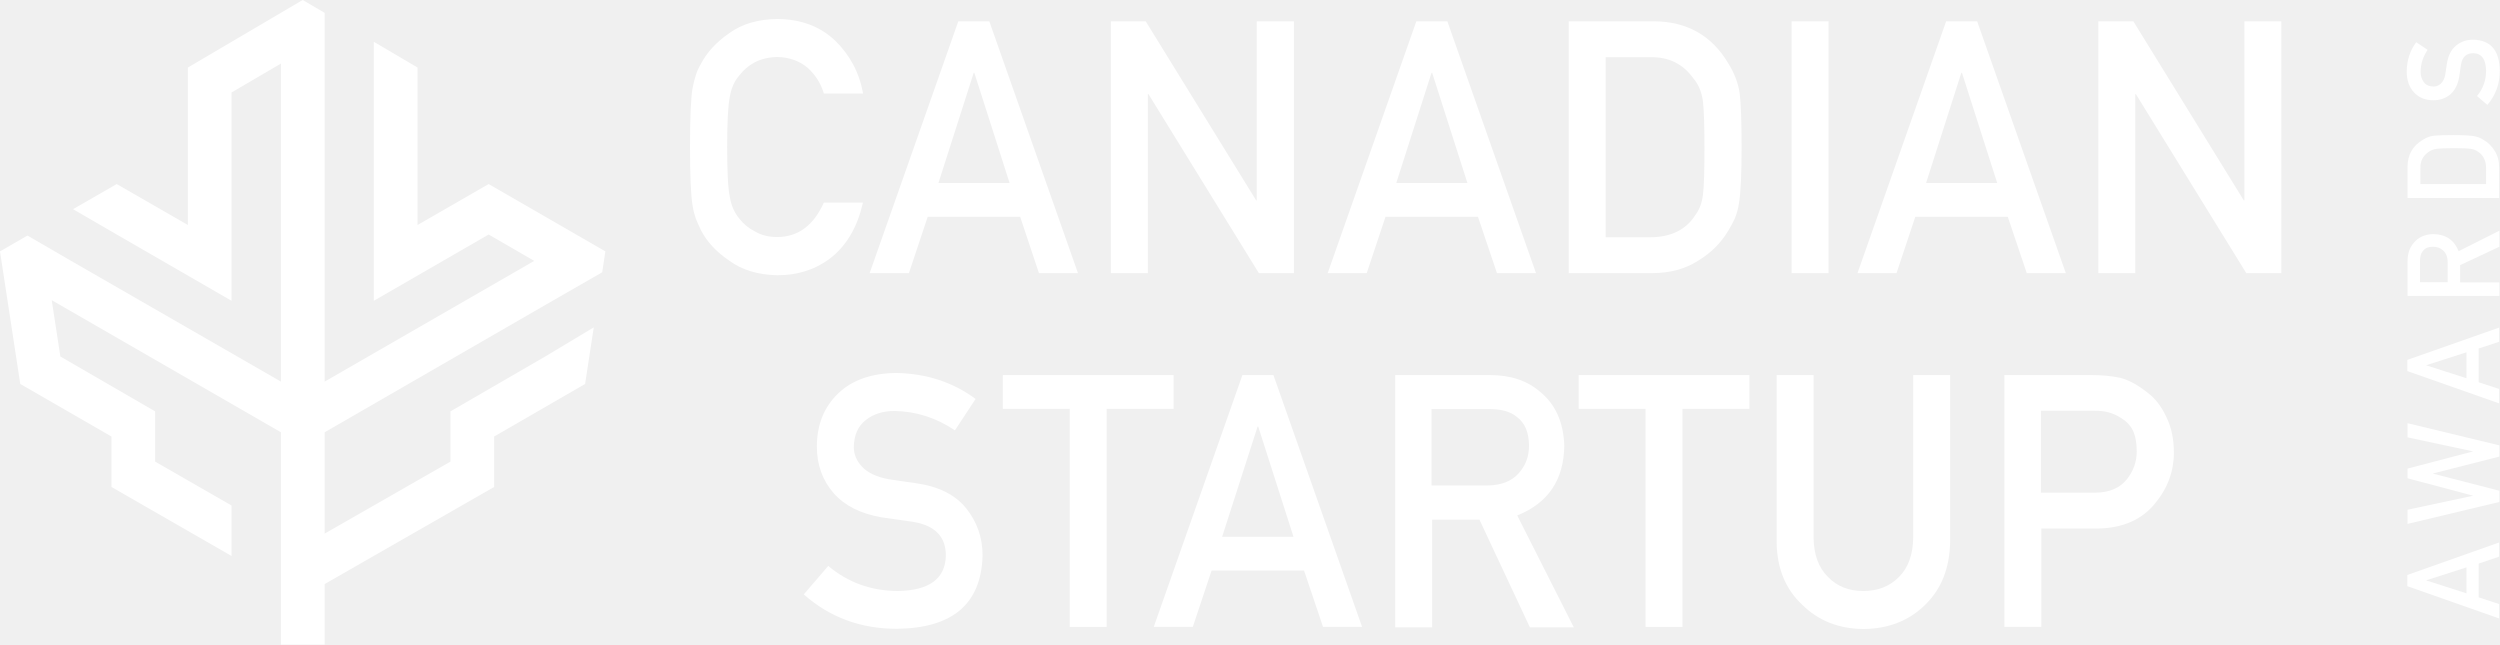
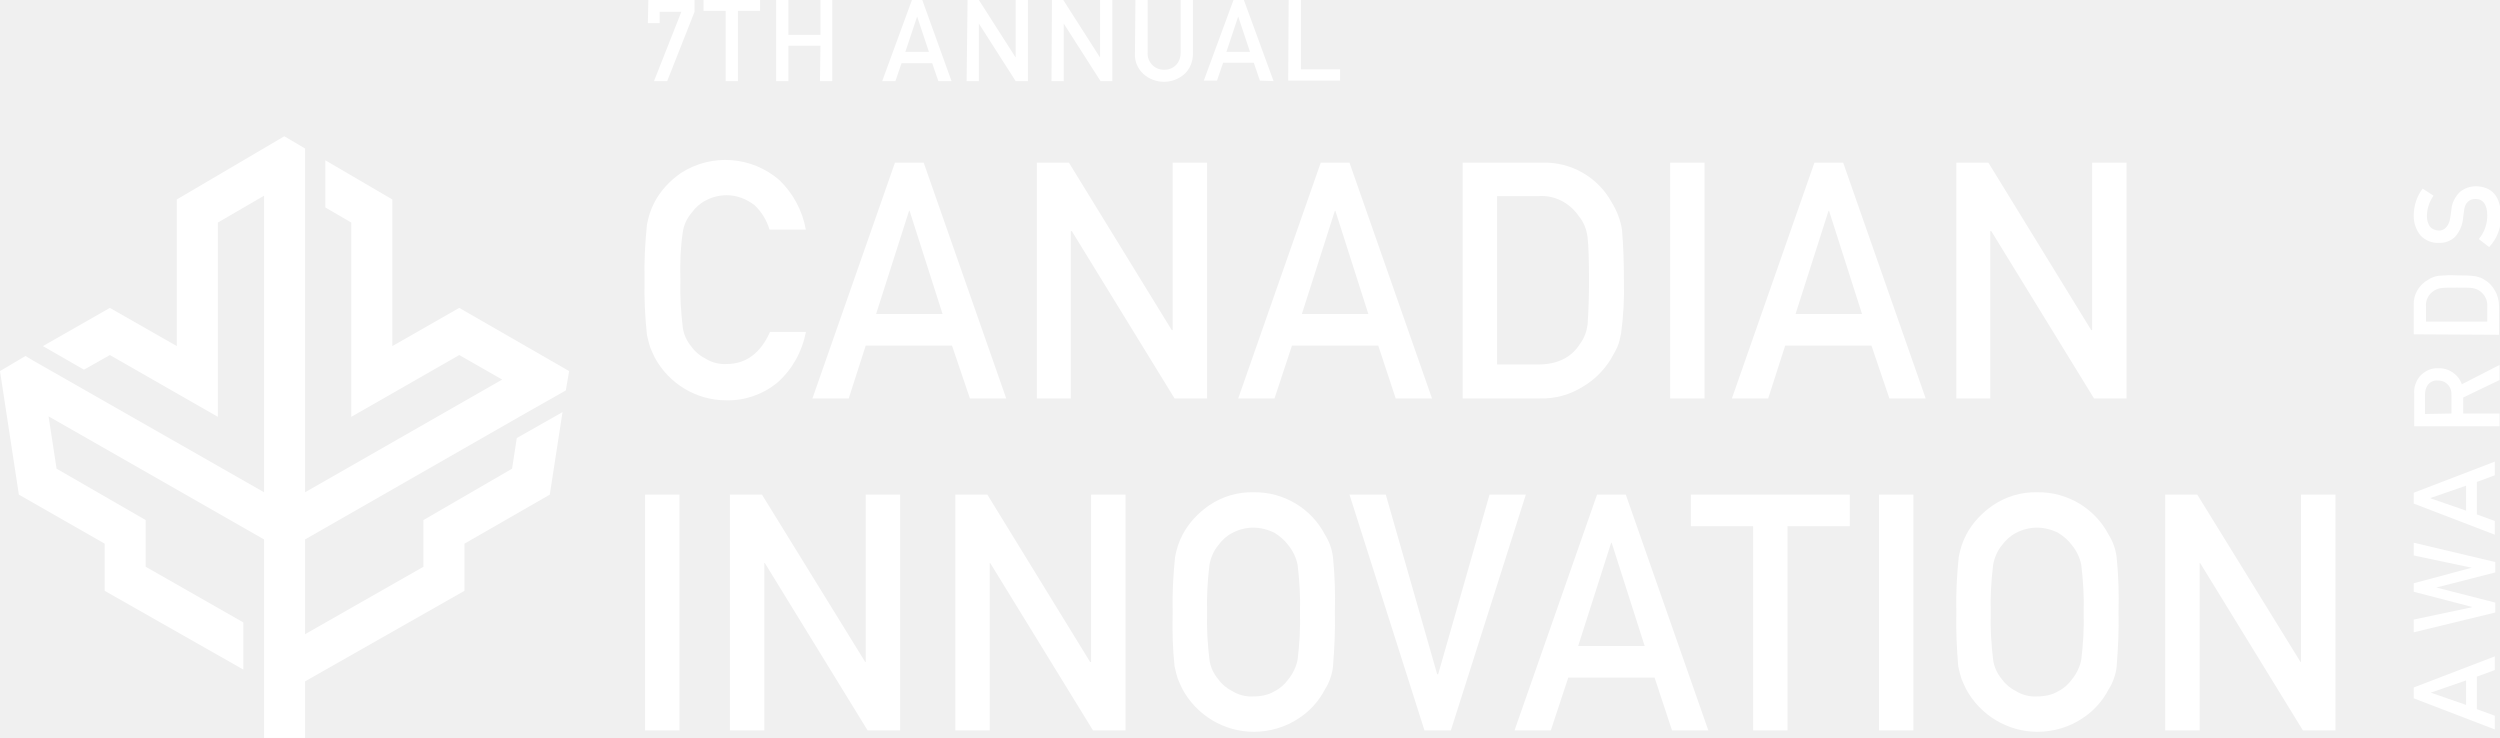
- <svg xmlns="http://www.w3.org/2000/svg" version="1.1" id="Layer_1" x="0px" y="0px" viewBox="0 0 1184.4 305.4" style="enable-background:new 0 0 1184.4 305.4;" xml:space="preserve">
+ <svg xmlns="http://www.w3.org/2000/svg" version="1.1" id="Layer_1" x="0px" y="0px" viewBox="0 0 530.2 156.5" style="enable-background:new 0 0 530.2 156.5;" xml:space="preserve">
  <style type="text/css">
	.st0{fill:#FFFFFF;}
</style>
-   <g>
-     <path class="st0" d="M408.8,96.1c-2.5,11.1-7.4,19.6-14.5,25.5c-7.3,5.9-16,8.8-26.1,8.8c-9.1-0.2-16.7-2.5-22.7-6.9   c-6.2-4.2-10.7-9.1-13.5-14.6c-0.8-1.8-1.6-3.5-2.3-5.2c-0.6-1.7-1.2-3.8-1.6-6.4c-0.8-4.8-1.2-14-1.2-27.7   c0-13.9,0.4-23.1,1.2-27.8c0.9-4.7,2.1-8.5,3.9-11.4c2.8-5.5,7.3-10.4,13.5-14.7c6.1-4.4,13.7-6.6,22.8-6.7   c11.2,0.1,20.2,3.5,27.3,10.2c7,6.8,11.5,15.1,13.3,25.1h-18.6c-1.4-4.8-4-8.9-7.8-12.3c-3.9-3.2-8.7-4.9-14.3-5   c-4.1,0.1-7.7,1-10.6,2.5c-3,1.6-5.4,3.7-7.3,6.2c-2.3,2.6-3.8,5.9-4.5,9.9c-0.9,4.3-1.3,12.3-1.3,24c0,11.8,0.4,19.7,1.3,23.9   c0.7,4.2,2.3,7.5,4.5,10.1c1.9,2.5,4.3,4.5,7.3,6c3,1.8,6.5,2.7,10.6,2.7c9.8,0,17.2-5.4,22.1-16.3H408.8z" />
-     <path class="st0" d="M483.3,102.7h-43.8l-8.9,26.7H412l42-119.3h14.7l42,119.3h-18.5L483.3,102.7z M478.3,86.7l-16.7-52.2h-0.3   l-16.7,52.2H478.3z" />
-     <path class="st0" d="M526.3,10.1h16.5l52.3,84.8h0.3V10.1H613v119.3h-16.6l-52.3-84.8h-0.3v84.8h-17.5V10.1z" />
-     <path class="st0" d="M700.2,102.7h-43.8l-8.9,26.7h-18.5l42-119.3h14.7l42,119.3h-18.5L700.2,102.7z M695.2,86.7l-16.7-52.2h-0.3   l-16.7,52.2H695.2z" />
-     <path class="st0" d="M743.2,10.1h40.5c15.6,0.1,27.4,6.8,35.2,20.1c2.8,4.5,4.6,9.2,5.3,14.1c0.6,4.9,0.9,13.4,0.9,25.5   c0,12.8-0.4,21.8-1.3,26.8c-0.4,2.6-1.1,4.9-1.9,6.9c-0.9,2-2,4-3.3,6.1c-3.4,5.6-8.1,10.3-14.1,13.9c-6,3.9-13.3,5.9-22,5.9h-39.3   V10.1z M760.7,112.4h21c9.8,0,17-3.5,21.4-10.4c2-2.6,3.2-5.8,3.7-9.8c0.5-3.9,0.7-11.2,0.7-21.8c0-10.4-0.2-17.8-0.7-22.3   c-0.6-4.5-2.1-8.1-4.5-10.9c-4.9-6.9-11.7-10.3-20.6-10.1h-21V112.4z" />
-     <path class="st0" d="M848.8,10.1h17.5v119.3h-17.5V10.1z" />
-     <path class="st0" d="M951.2,102.7h-43.8l-8.9,26.7H880l42-119.3h14.7l42,119.3h-18.5L951.2,102.7z M946.2,86.7l-16.7-52.2h-0.3   l-16.7,52.2H946.2z" />
-     <path class="st0" d="M994.2,10.1h16.5l52.3,84.8h0.3V10.1h17.5v119.3h-16.6l-52.3-84.8h-0.3v84.8h-17.5V10.1z" />
-     <path class="st0" d="M392.4,268.1c9.2,7.8,20.2,11.8,32.8,11.9c15-0.2,22.6-5.8,22.9-16.6c0.1-8.9-4.9-14.3-15.1-16.1   c-4.7-0.7-9.8-1.4-15.3-2.2c-9.9-1.7-17.5-5.5-22.7-11.4c-5.3-6.1-8-13.4-8-22.1c0-10.4,3.4-18.8,10.1-25.2   c6.5-6.3,15.7-9.6,27.6-9.7c14.4,0.3,26.8,4.4,37.5,12.3l-9.8,14.9c-8.7-5.9-18.2-9-28.6-9.2c-5.4,0-9.9,1.4-13.5,4.2   c-3.8,2.9-5.7,7.2-5.8,12.9c0,3.4,1.3,6.6,3.9,9.3c2.6,2.8,6.7,4.8,12.4,5.9c3.2,0.5,7.5,1.2,13,1.9c10.8,1.5,18.8,5.5,24,12   c5.1,6.4,7.7,13.8,7.7,22.3c-0.6,22.8-14.1,34.4-40.6,34.7c-17.1,0-31.8-5.4-44.1-16.3L392.4,268.1z" />
-     <path class="st0" d="M506.8,193.7h-31.7v-16H556v16h-31.7V297h-17.5V193.7z" />
-     <path class="st0" d="M617.8,270.3h-43.8l-8.9,26.7h-18.5l42-119.3h14.7l42,119.3h-18.5L617.8,270.3z M612.8,254.3l-16.7-52.2h-0.3   L579,254.3H612.8z" />
-     <path class="st0" d="M660.8,177.7h45.2c9.6,0,17.5,2.6,23.6,7.9c7.3,5.9,11.1,14.4,11.5,25.5c-0.2,16.2-7.6,27.2-22.3,33.1l26.8,53   h-20.8l-23.9-51h-22.4v51h-17.5V177.7z M678.3,230h26.5c6.6-0.1,11.5-2.1,14.8-5.9c3.2-3.6,4.8-7.9,4.8-13.1   c-0.1-6.2-2-10.7-5.8-13.5c-3-2.5-7.3-3.7-12.9-3.7h-27.5V230z" />
-     <path class="st0" d="M779.6,193.7h-31.7v-16h80.9v16h-31.7V297h-17.5V193.7z" />
-     <path class="st0" d="M841.7,177.7h17.5v77c0.1,8.1,2.4,14.3,6.8,18.6c4.3,4.5,9.9,6.7,16.8,6.7c6.8,0,12.5-2.2,16.9-6.7   c4.3-4.3,6.6-10.5,6.7-18.6v-77h17.5v78.9c-0.2,12.6-4.2,22.5-11.8,29.9c-7.7,7.6-17.5,11.4-29.3,11.5c-11.6-0.1-21.3-3.9-29-11.5   c-7.9-7.4-12-17.3-12.1-29.8V177.7z" />
-     <path class="st0" d="M949.4,177.7h41.9c4.5,0,8.9,0.4,13.2,1.3c4.2,1.1,8.5,3.5,12.9,7c3.6,2.7,6.6,6.5,8.9,11.5   c2.4,4.8,3.6,10.5,3.6,17c0,8.8-3,16.9-9,24.1c-6.2,7.6-15.2,11.6-27.1,11.8h-26.7V297h-17.5V177.7z M966.9,233.4h26   c6.5-0.1,11.4-2.2,14.7-6.3c3.1-3.9,4.7-8.3,4.7-13.2c0-4-0.6-7.4-1.9-10.1c-1.3-2.5-3.2-4.4-5.6-5.8c-3.6-2.4-7.8-3.5-12.6-3.4   h-25.3V233.4z" />
+   <g id="Layer_2">
+     <g id="Layer_1-2">
+       <path id="_7TH-ANNUAL" class="st0" d="M137.4,4.9h2.5V2.5h4.6l-5.8,14.7h2.8l5.8-14.7V0h-9.8L137.4,4.9z M153.9,17.2h2.6V2.3h4.7    V0h-12v2.3h4.7L153.9,17.2z M173.9,17.2h2.6V0H174v7.4h-6.8V0h-2.6v17.2h2.6V9.7h6.8L173.9,17.2z M192,11h5l-2.5-7.5l0,0L192,11z     M199,17.2l-1.3-3.8h-6.5l-1.3,3.8h-2.8L193.4,0h2.2l6.2,17.2H199z M205,17.2h2.6V5l0,0l7.8,12.2h2.6V0h-2.6v12.2l0,0L207.6,0    h-2.4L205,17.2z M223,17.2h2.6V5l0,0l7.8,12.2h2.5V0h-2.6v12.2l0,0L225.5,0h-2.4L223,17.2z M240.7,11.4c-0.1,1.6,0.6,3.2,1.8,4.3    c2.5,2.2,6.2,2.2,8.7,0c1.2-1.1,1.8-2.7,1.8-4.3V0h-2.6v11.1c0,1-0.3,2-1,2.7c-0.7,0.7-1.6,1-2.5,1c-0.9,0-1.8-0.3-2.5-1    c-0.7-0.7-1.1-1.7-1-2.7V0h-2.6L240.7,11.4z M260.1,11h5l-2.5-7.5l0,0L260.1,11z M267.2,17.1l-1.3-3.8h-6.5l-1.3,3.8h-2.8L261.6,0    h2.2l6.3,17.2L267.2,17.1z M273.2,17.1h11v-2.4h-8.3V0h-2.6L273.2,17.1z" />
+       <polygon id="Fill-1" class="st0" points="60.3,28.9 37.5,42.3 37.5,73.4 23.3,65.3 9.1,73.4 17.8,78.4 23.3,75.3 46.2,88.4     46.2,47.2 56,41.5 56,104.4 6.9,76.4 5.4,75.5 0,78.7 4,104.9 22.2,115.3 22.2,125.3 51.6,142 51.6,132 30.9,120.2 30.9,110.3     12,99.4 10.3,88.3 56,114.4 56,134.5 56,134.5 56,144.5 56,144.5 56,156.5 64.7,156.5 64.7,144.5 98.5,125.3 98.5,115.3     116.6,104.9 119.3,87.4 109.6,92.9 108.6,99.4 89.8,110.3 89.8,120.2 64.7,134.5 64.7,119.4 64.7,114.4 110.3,88.3 120,82.8     120.7,78.7 97.4,65.3 83.2,73.4 83.2,42.3 69,34 69,44 74.5,47.2 74.5,88.4 97.4,75.3 106.5,80.5 64.7,104.4 64.7,41.5 64.7,33.1     64.7,31.5   " />
+       <path id="Fill-2" class="st0" d="M523,144.3l-7.5,2.6l0,0l7.5,2.6V144.3z M525.3,143.5v6.9l3.8,1.4v2.9l-17.2-6.6v-2.3l17.2-6.6    v2.9L525.3,143.5z" />
+       <polygon id="Fill-3" class="st0" points="511.9,134.1 511.9,131.4 524.2,128.8 524.2,128.7 511.9,125.5 511.9,123.7 524.2,120.4     524.2,120.4 511.9,117.8 511.9,115.1 529.2,119.2 529.2,121.4 516.7,124.6 516.7,124.6 529.2,127.8 529.2,129.9   " />
+       <path id="Fill-4" class="st0" d="M523,103l-7.5,2.6v0.1l7.5,2.6V103z M525.3,102.2v6.9l3.8,1.4v2.9l-17.2-6.6v-2.3l17.2-6.6v2.9    L525.3,102.2z" />
+       <path id="Fill-5" class="st0" d="M519.9,87.7v-4c0.1-1.5-1-2.9-2.6-3c-0.1,0-0.2,0-0.3,0c-0.8-0.1-1.6,0.3-2.1,0.9    c-0.4,0.6-0.6,1.3-0.6,2v4.2L519.9,87.7z M512,90.3v-6.9c-0.1-1.3,0.4-2.6,1.2-3.6c1-1.1,2.4-1.8,3.9-1.7c2.2-0.1,4.3,1.3,5,3.4    l8-4.1v3.2l-7.7,3.7v3.4h7.7v2.7H512z" />
+       <path id="Fill-7" class="st0" d="M527.5,68.2V65c0.1-1.3-0.5-2.5-1.6-3.3c-0.4-0.3-1-0.5-1.5-0.6c-0.6-0.1-1.7-0.1-3.3-0.1    s-2.7,0-3.4,0.1c-0.6,0.1-1.2,0.3-1.7,0.7c-1,0.7-1.6,1.9-1.5,3.2v3.2L527.5,68.2z M511.9,70.9v-6.2c-0.1-2.2,1.1-4.3,3.1-5.4    c0.6-0.4,1.4-0.7,2.1-0.8c1.3-0.1,2.6-0.2,3.9-0.1c1.4,0,2.7,0,4.1,0.2c0.3,0.1,0.7,0.2,1,0.3c0.3,0.1,0.6,0.3,0.9,0.5    c0.9,0.5,1.6,1.3,2.1,2.2c0.6,1,0.9,2.2,0.9,3.4v6L511.9,70.9z" />
+       <path id="Fill-9" class="st0" d="M525.7,50.7c1.2-1.4,1.8-3.2,1.8-5c0-2.3-0.9-3.5-2.5-3.5c-1.3,0-2.2,0.8-2.4,2.3    c-0.1,0.7-0.2,1.5-0.3,2.3c-0.2,1.3-0.8,2.5-1.7,3.5c-0.9,0.8-2.1,1.3-3.4,1.2c-1.4,0.1-2.8-0.5-3.8-1.5c-1-1.2-1.5-2.7-1.5-4.2    c0-2.1,0.6-4.1,1.9-5.8l2.3,1.5c-0.9,1.3-1.4,2.8-1.4,4.4c0,0.7,0.2,1.5,0.6,2.1c0.5,0.6,1.2,0.9,2,0.9c0.5,0,1-0.2,1.4-0.6    c0.5-0.5,0.8-1.2,0.9-1.9c0.1-0.5,0.2-1.1,0.3-2c0.1-1.4,0.8-2.7,1.8-3.7c1-0.8,2.2-1.2,3.4-1.2c3.5,0.1,5.2,2.2,5.3,6.2    c0.1,2.5-0.8,4.9-2.5,6.7L525.7,50.7z" />
+       <path id="Fill-11" class="st0" d="M170.9,70.5c-0.8,4.1-2.9,7.9-6.1,10.7c-3.1,2.5-6.9,3.8-10.8,3.7c-6.3,0-12.1-3.5-15.1-9    c-0.4-0.8-0.7-1.5-1-2.2c-0.3-0.9-0.5-1.8-0.7-2.7c-0.4-3.8-0.6-7.7-0.5-11.6c-0.1-3.9,0.1-7.8,0.5-11.7c0.3-1.7,0.8-3.3,1.6-4.8    c1.3-2.5,3.3-4.6,5.6-6.2c6.5-4.2,15-3.6,20.9,1.5c2.9,2.8,4.9,6.5,5.6,10.5h-7.7c-0.6-2-1.7-3.8-3.2-5.2    c-1.7-1.3-3.7-2.1-5.9-2.1c-1.5,0-3.1,0.4-4.4,1.1c-1.2,0.6-2.2,1.5-3,2.6c-1,1.2-1.7,2.6-1.9,4.2c-0.5,3.3-0.6,6.7-0.5,10.1    c-0.1,3.3,0.1,6.7,0.5,10c0.2,1.6,0.9,3,1.9,4.2c0.8,1.1,1.8,1.9,3,2.5c1.3,0.8,2.9,1.2,4.4,1.1c4.1,0,7.2-2.3,9.2-6.8H170.9z" />
+       <path id="Fill-13" class="st0" d="M199.9,66.6l-7-21.9h-0.1l-7,21.9H199.9z M201.9,73.3h-18.3L180,84.5h-7.7l17.5-50h6.1l17.5,50    h-7.7L201.9,73.3z" />
+       <polygon id="Fill-15" class="st0" points="219.9,34.5 226.7,34.5 248.5,70 248.7,70 248.7,34.5 256,34.5 256,84.5 249.1,84.5     227.3,49 227.1,49 227.1,84.5 219.9,84.5   " />
+       <path id="Fill-17" class="st0" d="M290.2,66.6l-7-21.9h-0.1l-7,21.9H290.2z M292.3,73.3H274l-3.7,11.2h-7.7l17.5-50h6.1l17.5,50    H296L292.3,73.3z" />
+       <path id="Fill-19" class="st0" d="M317.5,77.3h8.7c4.1,0,7.1-1.5,8.9-4.4c0.9-1.2,1.4-2.6,1.6-4.1c0.2-3,0.3-6.1,0.3-9.1    c0-4.4-0.1-7.5-0.3-9.3c-0.2-1.7-0.8-3.3-1.9-4.6c-1.9-2.8-5.2-4.5-8.6-4.2h-8.7L317.5,77.3z M310.2,34.5h16.9    c6.1-0.2,11.8,3.1,14.7,8.4c1.1,1.8,1.9,3.8,2.2,5.9c0.3,3.5,0.4,7.1,0.4,10.7c0.1,3.8-0.1,7.5-0.6,11.2c-0.2,1-0.4,2-0.8,2.9    c-0.4,0.9-0.9,1.7-1.4,2.6c-1.5,2.4-3.5,4.4-5.9,5.8c-2.7,1.7-5.9,2.6-9.1,2.5h-16.4V34.5z" />
+       <polygon id="Fill-21" class="st0" points="354.2,84.5 361.5,84.5 361.5,34.5 354.2,34.5   " />
+       <path id="Fill-23" class="st0" d="M394.9,66.6l-7-21.9h-0.1l-7,21.9H394.9z M396.9,73.3h-18.3L375,84.5h-7.7l17.5-50h6.1l17.5,50    h-7.7L396.9,73.3z" />
+       <polygon id="Fill-24" class="st0" points="414.9,34.5 421.7,34.5 443.5,70 443.7,70 443.7,34.5 451,34.5 451,84.5 444.1,84.5     422.3,49 422.1,49 422.1,84.5 414.9,84.5   " />
+       <polygon id="Fill-25" class="st0" points="136.8,154.9 144.1,154.9 144.1,104.9 136.8,104.9   " />
+       <polygon id="Fill-26" class="st0" points="154.8,104.9 161.6,104.9 183.5,140.4 183.6,140.4 183.6,104.9 190.9,104.9 190.9,154.9     184,154.9 162.2,119.4 162.1,119.4 162.1,154.9 154.8,154.9   " />
+       <polygon id="Fill-27" class="st0" points="202.6,104.9 209.4,104.9 231.2,140.4 231.4,140.4 231.4,104.9 238.7,104.9 238.7,154.9     231.8,154.9 210,119.4 209.9,119.4 209.9,154.9 202.6,154.9   " />
+       <path id="Fill-28" class="st0" d="M256,129.9c-0.1,3.3,0.1,6.7,0.5,10c0.2,1.6,0.9,3,1.9,4.2c0.8,1.1,1.8,1.9,3,2.5    c1.3,0.8,2.9,1.2,4.4,1.1c1.6,0,3.2-0.3,4.5-1.1c1.2-0.6,2.2-1.5,2.9-2.5c1-1.2,1.7-2.7,2-4.2c0.4-3.3,0.6-6.7,0.5-10    c0.1-3.4-0.1-6.7-0.5-10.1c-0.3-1.5-1-3-2-4.2c-0.8-1.1-1.8-1.9-2.9-2.6c-1.4-0.7-3-1.1-4.5-1.1c-1.5,0-3.1,0.4-4.4,1.1    c-1.2,0.6-2.2,1.5-3,2.6c-1,1.2-1.6,2.6-1.9,4.2C256.1,123.2,255.9,126.5,256,129.9 M248.7,129.9c-0.1-3.9,0.1-7.8,0.5-11.7    c0.3-1.7,0.8-3.3,1.6-4.8c1.3-2.5,3.3-4.6,5.6-6.2c2.8-1.9,6.1-2.9,9.5-2.8c6.3-0.1,12.2,3.4,15.1,9c0.9,1.4,1.5,3.1,1.7,4.8    c0.4,3.9,0.5,7.8,0.4,11.6c0.1,3.9-0.1,7.7-0.4,11.6c-0.2,1.7-0.8,3.4-1.7,4.8c-1.3,2.5-3.2,4.6-5.5,6.1c-2.8,1.9-6.2,2.9-9.6,2.9    c-6.3,0-12.1-3.5-15.1-9c-0.4-0.8-0.7-1.5-1-2.2c-0.3-0.9-0.5-1.8-0.7-2.7C248.7,137.6,248.6,133.8,248.7,129.9" />
+       <polygon id="Fill-29" class="st0" points="286.2,104.9 293.9,104.9 304.8,143 305,143 315.9,104.9 323.6,104.9 307.7,154.9     302.1,154.9   " />
+       <path id="Fill-30" class="st0" d="M348.8,137l-7-21.9h-0.1l-7,21.9H348.8z M350.9,143.7h-18.3l-3.7,11.2h-7.7l17.5-50h6.1l17.5,50    h-7.7L350.9,143.7z" />
+       <polygon id="Fill-31" class="st0" points="371.8,111.6 358.6,111.6 358.6,104.9 392.3,104.9 392.3,111.6 379.1,111.6 379.1,154.9     371.8,154.9   " />
+       <polygon id="Fill-32" class="st0" points="398.5,154.9 405.8,154.9 405.8,104.9 398.5,104.9   " />
+       <path id="Fill-33" class="st0" d="M422.2,129.9c-0.1,3.3,0.1,6.7,0.5,10c0.2,1.6,0.9,3,1.9,4.2c0.8,1.1,1.8,1.9,3,2.5    c1.3,0.8,2.9,1.2,4.4,1.1c1.6,0,3.2-0.3,4.5-1.1c1.2-0.6,2.2-1.5,2.9-2.5c1-1.2,1.7-2.7,2-4.2c0.4-3.3,0.6-6.7,0.5-10    c0.1-3.4-0.1-6.7-0.5-10.1c-0.3-1.5-1-3-2-4.2c-0.8-1.1-1.8-1.9-2.9-2.6c-1.4-0.7-3-1.1-4.5-1.1c-1.5,0-3.1,0.4-4.4,1.1    c-1.2,0.6-2.2,1.5-3,2.6c-1,1.2-1.6,2.6-1.9,4.2C422.3,123.2,422.1,126.5,422.2,129.9 M414.9,129.9c-0.1-3.9,0.1-7.8,0.5-11.7    c0.3-1.7,0.8-3.3,1.6-4.8c1.3-2.5,3.3-4.6,5.6-6.2c2.8-1.9,6.1-2.9,9.5-2.8c6.3-0.1,12.2,3.4,15.1,9c0.9,1.4,1.5,3.1,1.7,4.8    c0.4,3.9,0.5,7.8,0.4,11.6c0.1,3.9-0.1,7.7-0.4,11.6c-0.2,1.7-0.8,3.4-1.7,4.8c-1.3,2.5-3.2,4.6-5.5,6.1c-2.8,1.9-6.2,2.9-9.6,2.9    c-6.3,0-12.1-3.5-15.1-9c-0.4-0.8-0.7-1.5-1-2.2c-0.3-0.9-0.5-1.8-0.7-2.7C415,137.6,414.8,133.8,414.9,129.9" />
+       <polygon id="Fill-34" class="st0" points="459.2,104.9 466,104.9 487.9,140.4 488,140.4 488,104.9 495.3,104.9 495.3,154.9     488.4,154.9 466.6,119.4 466.5,119.4 466.5,154.9 459.2,154.9   " />
+     </g>
  </g>
-   <g>
-     <path class="st0" d="M1174.3,267v16l9.7,3.2v6.8l-43.5-15.3v-5.3L1184,257v6.7L1174.3,267z M1168.5,268.8l-19,6.1v0.1l19,6.1V268.8   z" />
-     <path class="st0" d="M1140.6,248.2v-6.7l30.9-6.6v-0.1l-30.9-8.2v-4.6l30.9-8.1v-0.1l-30.9-6.6v-6.7l43.5,10.5v5.3l-31.4,8v0.1   l31.4,8.1v5.3L1140.6,248.2z" />
-     <path class="st0" d="M1174.3,165.1v16l9.7,3.2v6.8l-43.5-15.3v-5.3l43.5-15.3v6.7L1174.3,165.1z M1168.5,166.9l-19,6.1v0.1l19,6.1   V166.9z" />
-     <path class="st0" d="M1140.6,140.2v-16.5c0-3.5,1-6.4,2.9-8.6c2.2-2.7,5.3-4.1,9.3-4.2c5.9,0.1,9.9,2.8,12,8.1l19.3-9.7v7.6   l-18.6,8.7v8.2h18.6v6.4H1140.6z M1159.6,133.8v-9.7c0-2.4-0.8-4.2-2.1-5.4c-1.3-1.2-2.9-1.8-4.8-1.8c-2.3,0-3.9,0.7-4.9,2.1   c-0.9,1.1-1.3,2.6-1.3,4.7v10H1159.6z" />
-     <path class="st0" d="M1140.6,93.7V79c0-5.7,2.5-10,7.3-12.8c1.6-1,3.3-1.7,5.1-1.9c1.8-0.2,4.9-0.3,9.3-0.3c4.7,0,7.9,0.2,9.8,0.5   c0.9,0.2,1.8,0.4,2.5,0.7c0.7,0.3,1.5,0.7,2.2,1.2c2.1,1.2,3.7,2.9,5.1,5.1c1.4,2.2,2.1,4.8,2.1,8v14.3H1140.6z M1177.8,87.3v-7.6   c0-3.6-1.3-6.2-3.8-7.8c-0.9-0.7-2.1-1.2-3.6-1.4c-1.4-0.2-4.1-0.3-7.9-0.3c-3.8,0-6.5,0.1-8.1,0.3c-1.6,0.2-3,0.8-4,1.6   c-2.5,1.8-3.8,4.3-3.7,7.5v7.6H1177.8z" />
-     <path class="st0" d="M1173.5,45.5c2.8-3.4,4.3-7.3,4.3-12c-0.1-5.5-2.1-8.2-6.1-8.3c-3.2,0-5.2,1.8-5.8,5.5   c-0.2,1.7-0.5,3.6-0.8,5.6c-0.6,3.6-2,6.4-4.1,8.3c-2.2,1.9-4.9,2.9-8.1,2.9c-3.8,0-6.9-1.2-9.2-3.7c-2.3-2.4-3.5-5.7-3.5-10.1   c0.1-5.2,1.6-9.8,4.5-13.7l5.4,3.6c-2.1,3.2-3.3,6.6-3.3,10.4c0,2,0.5,3.6,1.5,4.9c1,1.4,2.6,2.1,4.7,2.1c1.3,0,2.4-0.5,3.4-1.4   c1-0.9,1.8-2.5,2.1-4.5c0.2-1.2,0.4-2.7,0.7-4.7c0.6-3.9,2-6.9,4.4-8.8c2.3-1.9,5-2.8,8.1-2.8c8.3,0.2,12.5,5.1,12.6,14.8   c0,6.2-2,11.6-5.9,16.1L1173.5,45.5z" />
-   </g>
-   <polygon class="st0" points="153.8,216.7 153.8,204.8 262.3,142.2 285.3,129 286.8,119.1 231.5,87.2 197.8,106.6 197.8,32   177.1,19.8 177.1,43.8 177.1,142.5 231.5,111.1 253.1,123.6 153.8,180.8 153.8,30.1 153.8,10.1 153.8,6.1 143.4,0 89,32 89,106.6   55.3,87.2 34.6,99.1 55.3,111.1 109.7,142.5 109.7,43.8 133.1,30.1 133.1,180.8 33.7,123.6 33.7,123.6 13,111.6 0,119.1 9.6,181.9   52.8,206.8 52.8,230.7 109.7,263.4 109.7,239.5 73.5,218.7 73.5,194.9 28.6,168.9 24.5,142.2 133.1,204.8 133.1,216.7 133.1,245.9   133.1,252.8 133.1,276.7 133.1,282 133.1,305.4 153.8,305.4 153.8,276.7 234.1,230.7 234.1,206.8 277.2,181.9 281.3,155.1   258.3,168.9 213.4,194.9 213.4,218.7 153.8,252.8 153.8,252.8 " />
</svg>
